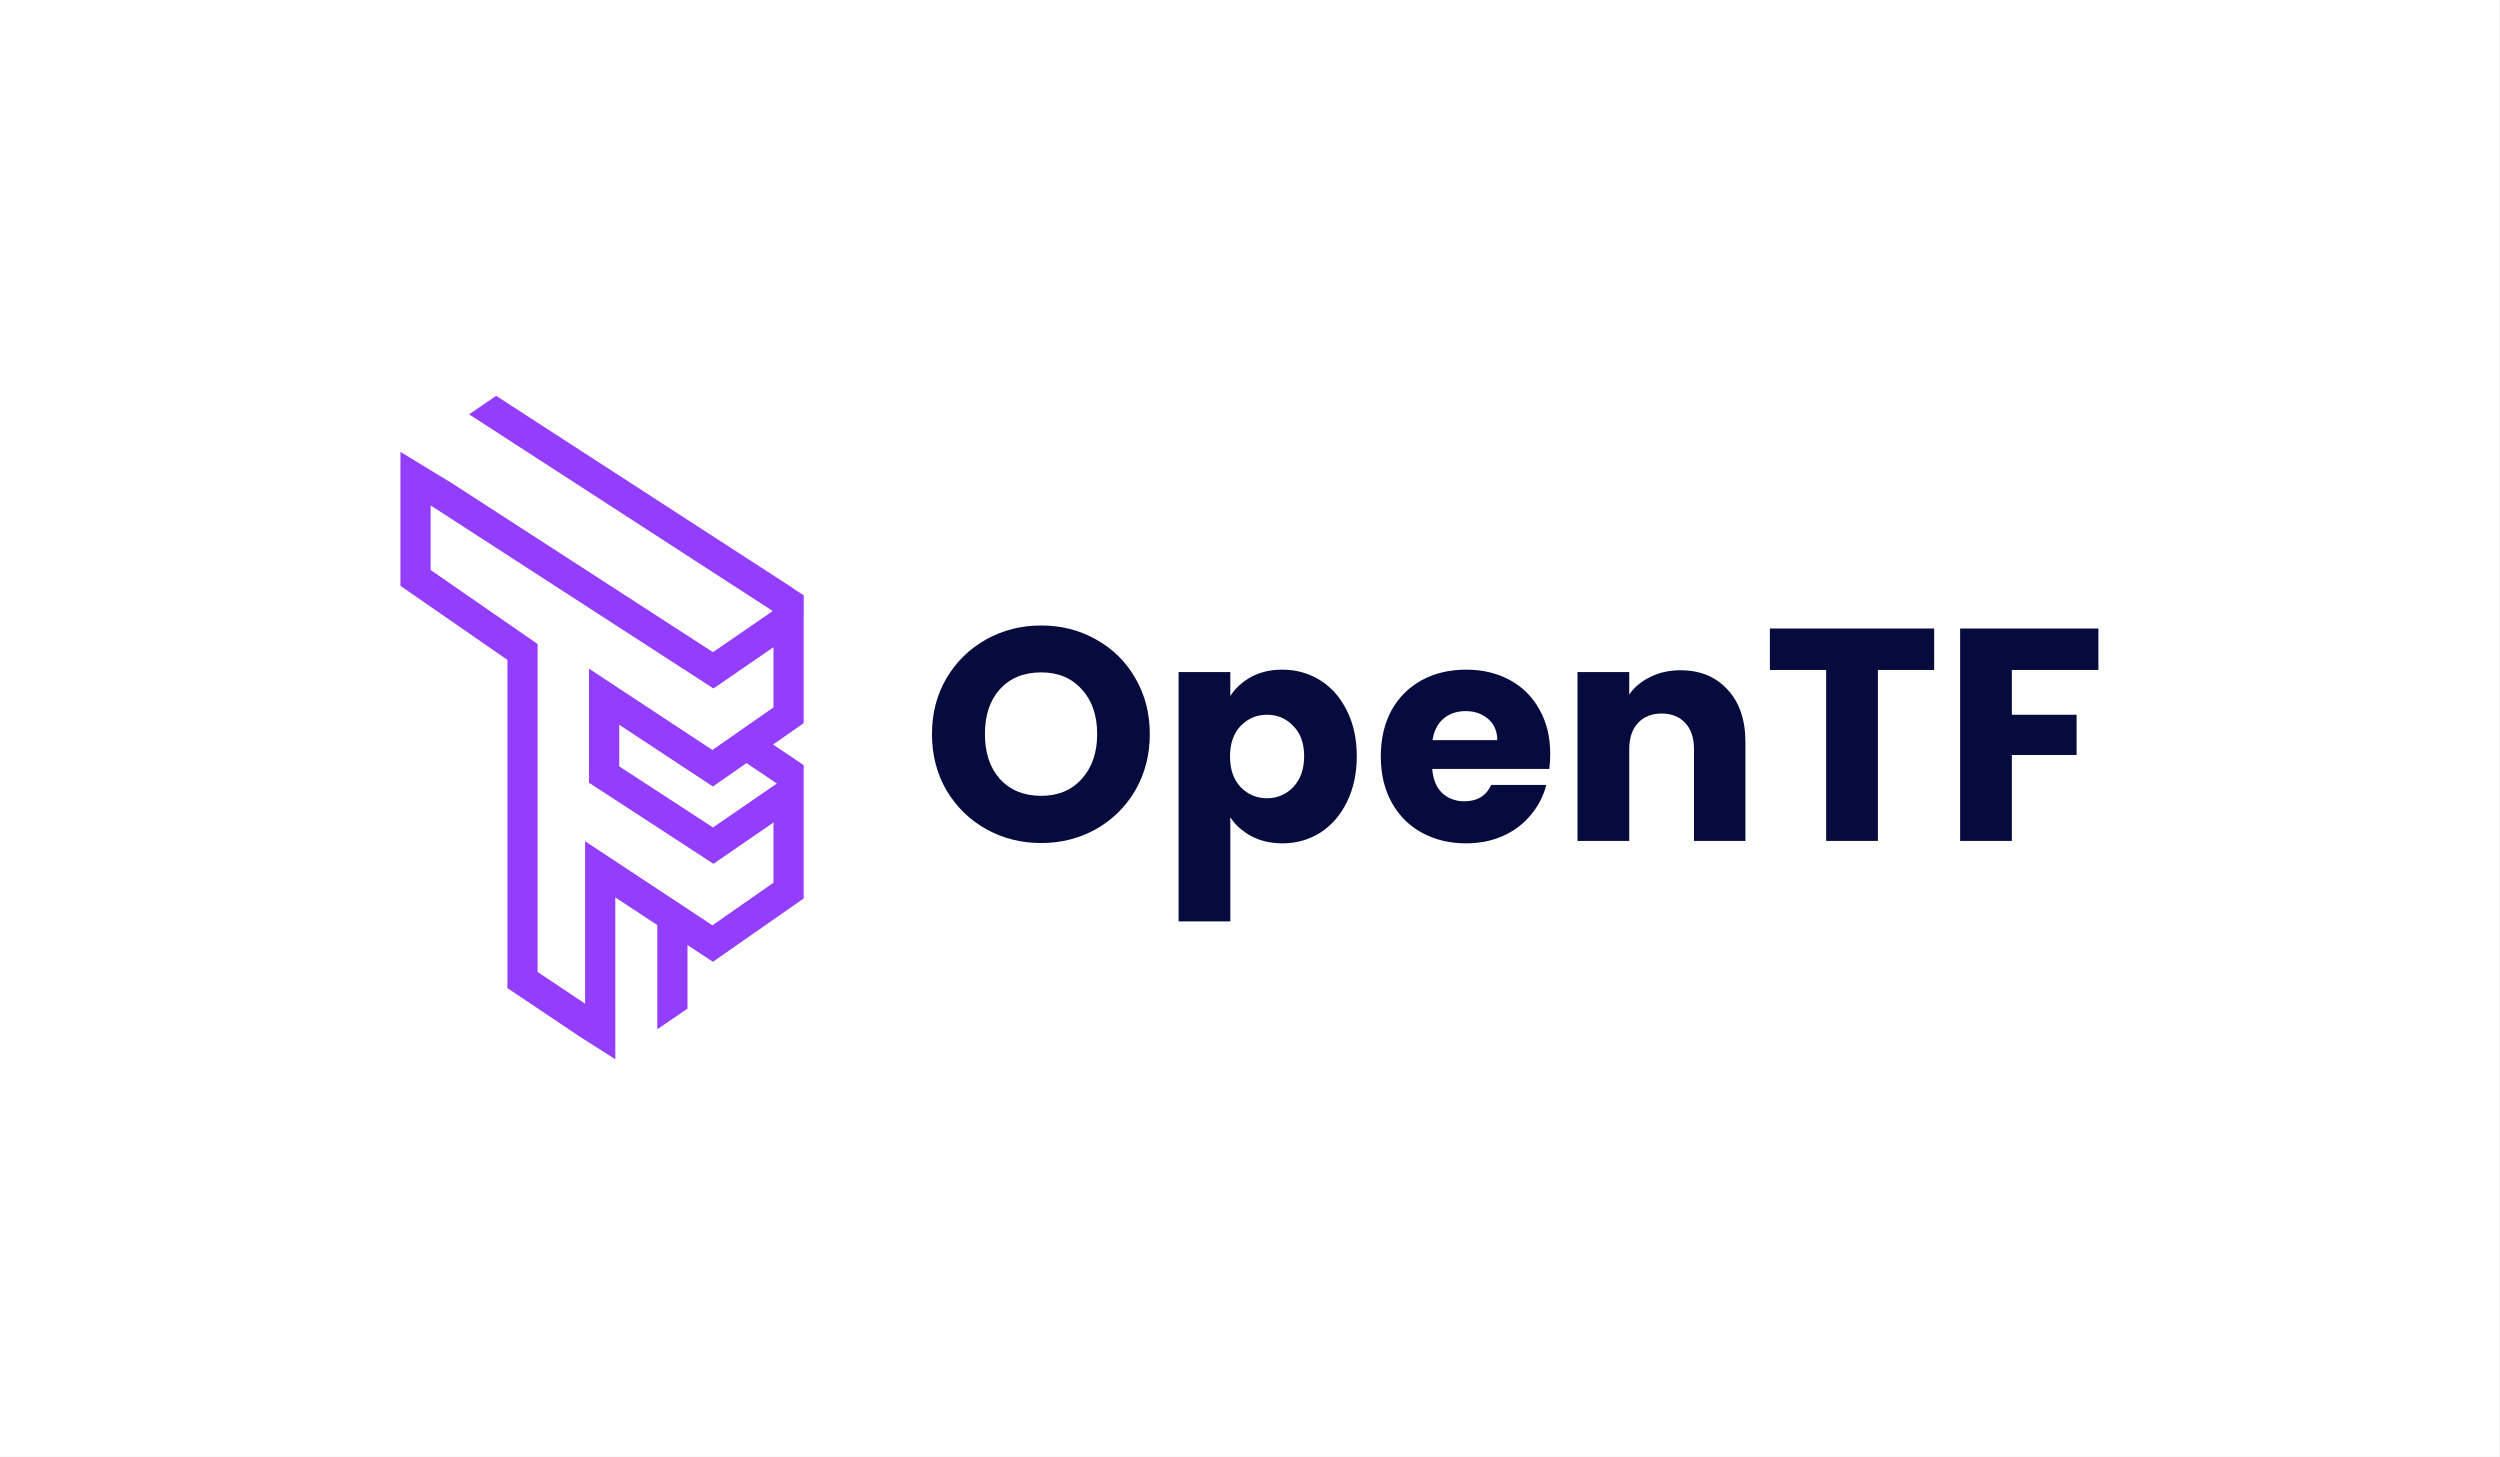
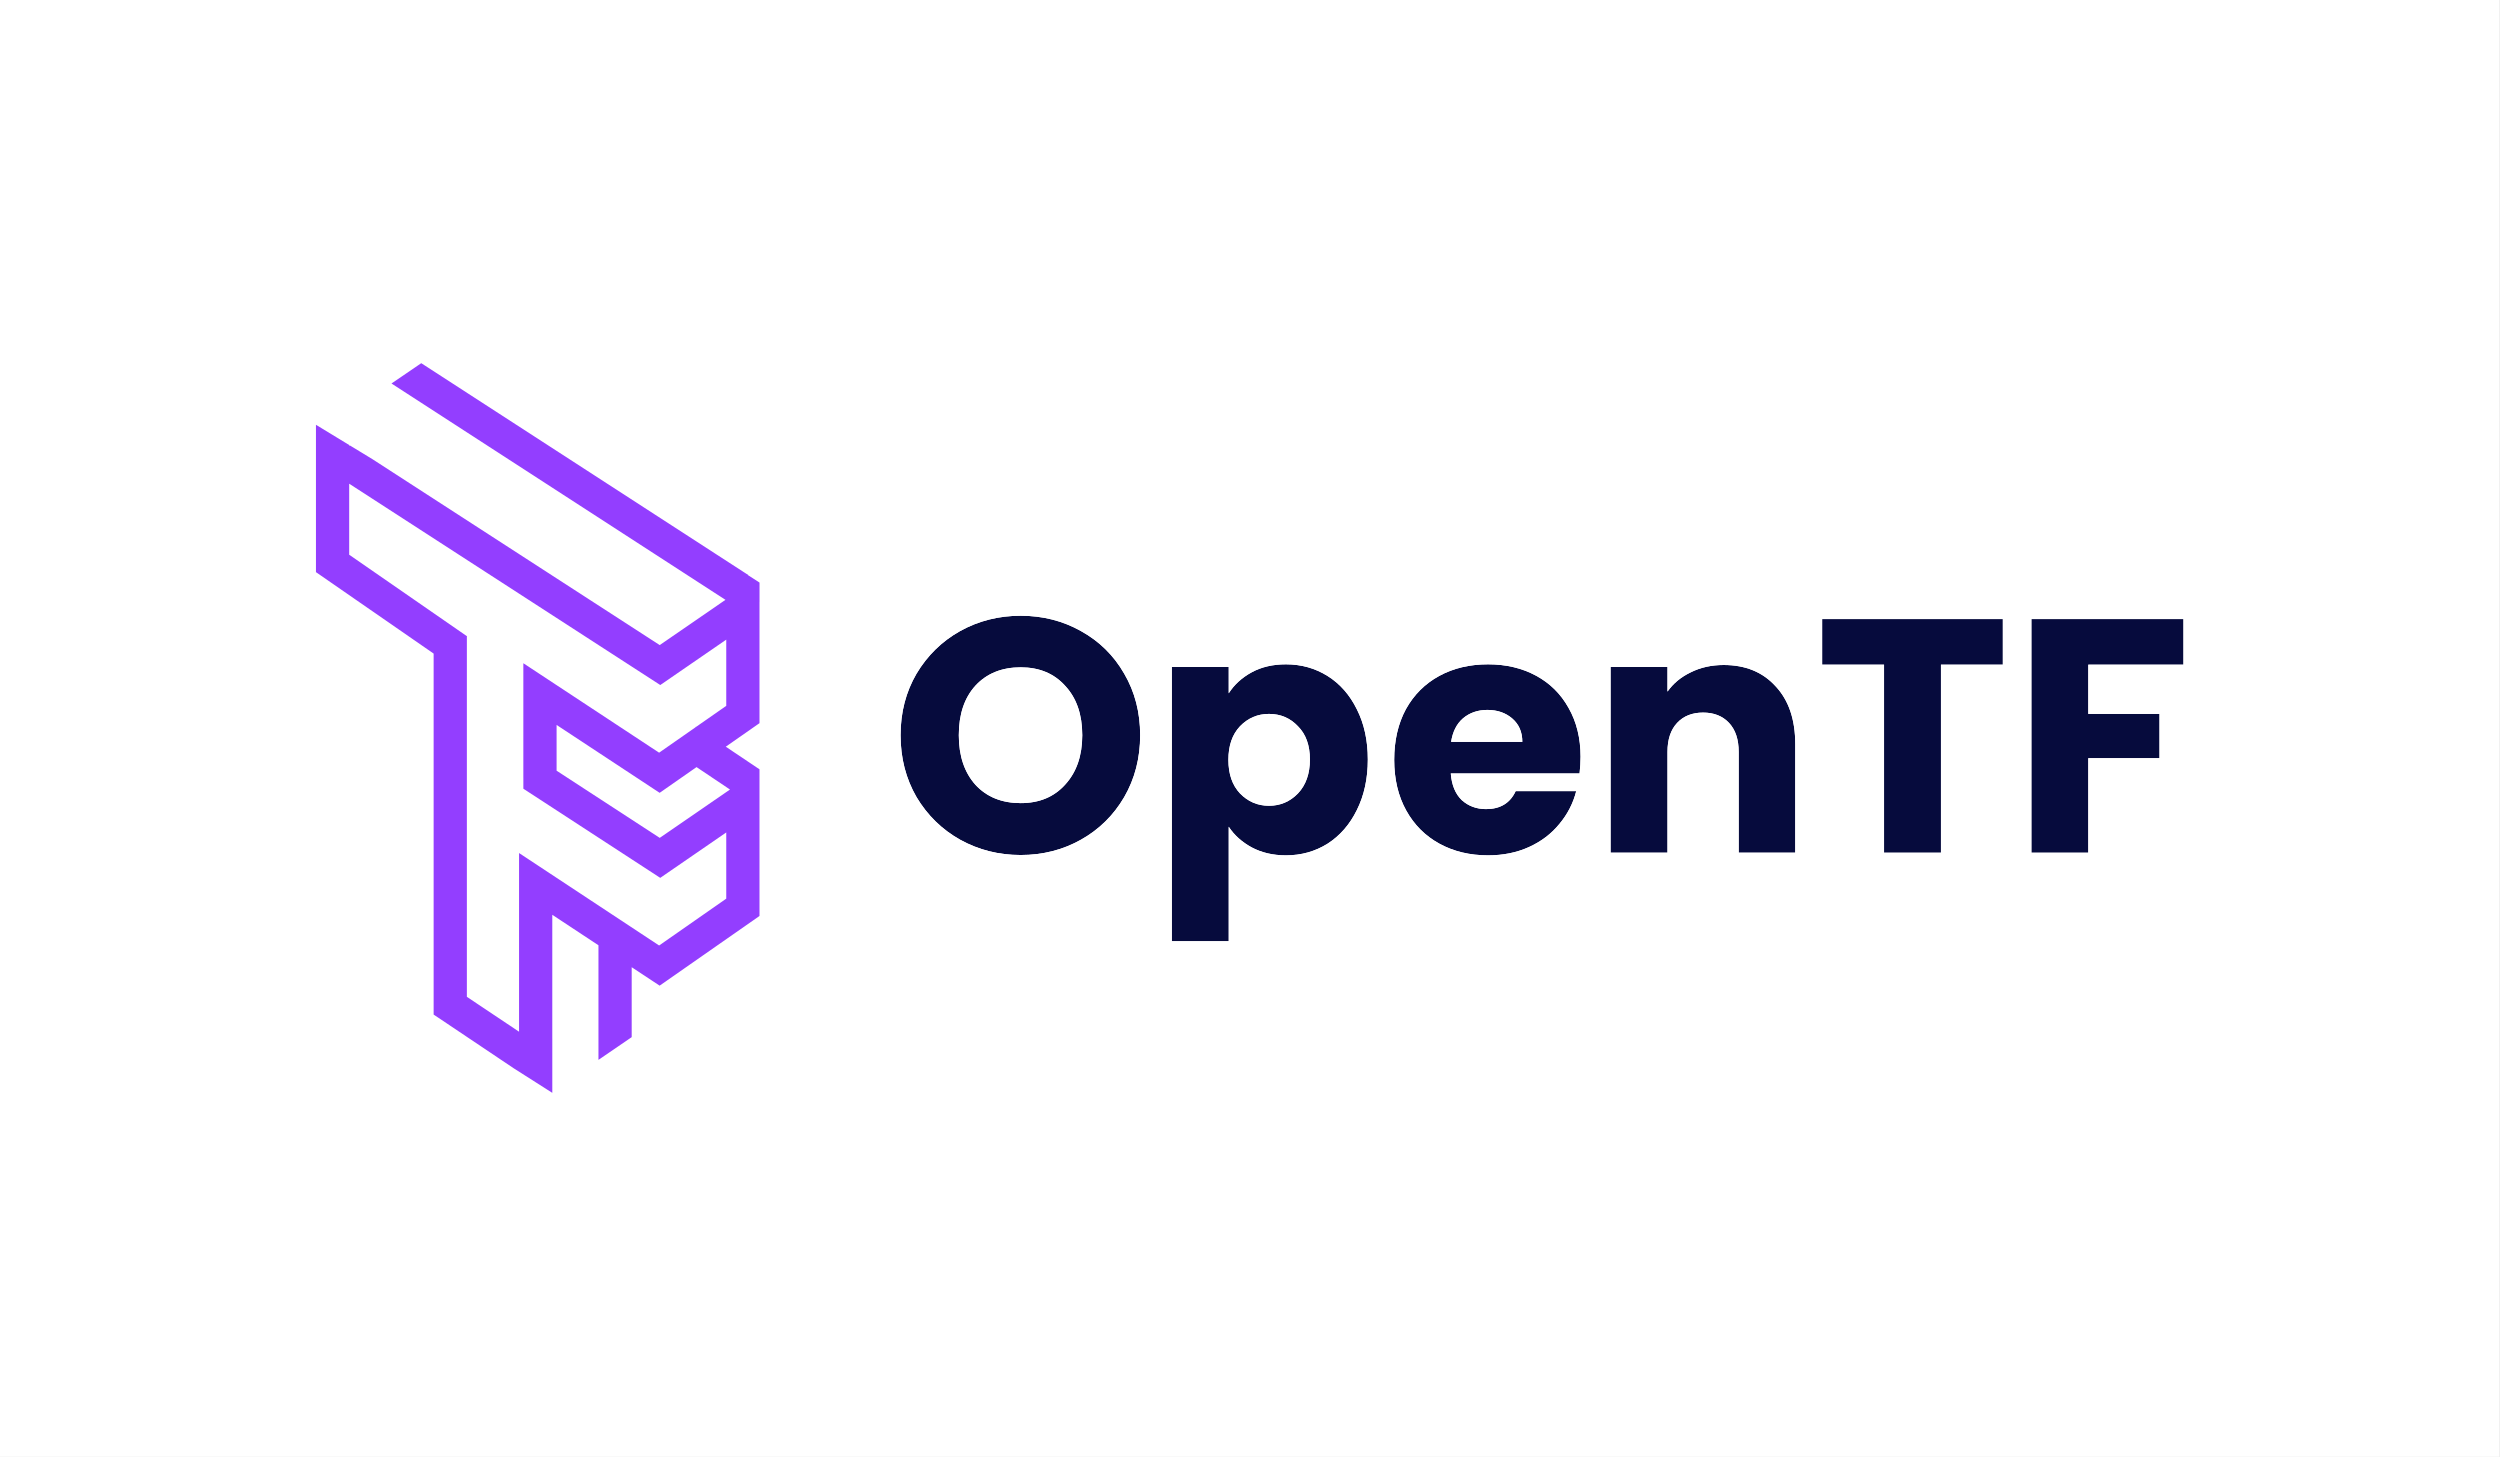
<svg xmlns="http://www.w3.org/2000/svg" width="1301" height="758" viewBox="0 0 1301 758" fill="none">
  <rect width="1300.5" height="758" fill="white" />
-   <path fill-rule="evenodd" clip-rule="evenodd" d="M258.204 206L244.119 215.612L402.142 317.974L371.032 339.381L235.145 251.441L224.351 244.87L224.11 245.243V244.724L208.385 235.152V304.867L264.065 343.405V514.216L270.072 518.231L301.979 539.636L320.211 551.243V525.639L320.205 525.638V467.001L342.051 481.42V535.638L357.776 524.885V491.799L370.997 500.525L418.243 467.557V398.216L418.268 398.179L418.243 398.162V398.124L418.216 398.143L402.291 387.458L418.243 376.327V319.073L418.26 319.048V309.81L412.769 306.261L412.903 306.209L258.204 206ZM304.48 437.78V522.317L279.79 505.812V335.467H279.731L279.891 335.236L224.11 296.627V263.03L371.3 358.285L402.518 336.803V368.125L388.282 378.059L388.178 377.989L387.997 378.258L370.748 390.294L306.511 347.971V402.04H306.519V407.343L371.286 449.524L402.518 428.033V459.355L370.752 481.522L304.48 437.78ZM371.001 409.292L388.456 397.112L404.282 407.731L371.045 430.602L322.244 398.818V377.168L371.001 409.292Z" fill="#933EFF" />
-   <path d="M541.837 438.717C531.446 438.717 521.894 436.302 513.182 431.473C504.575 426.645 497.7 419.926 492.557 411.318C487.519 402.605 485 392.842 485 382.03C485 371.217 487.519 361.507 492.557 352.899C497.7 344.291 504.575 337.572 513.182 332.743C521.894 327.914 531.446 325.5 541.837 325.5C552.228 325.5 561.727 327.914 570.334 332.743C579.046 337.572 585.869 344.291 590.802 352.899C595.84 361.507 598.359 371.217 598.359 382.03C598.359 392.842 595.84 402.605 590.802 411.318C585.764 419.926 578.941 426.645 570.334 431.473C561.727 436.302 552.228 438.717 541.837 438.717ZM541.837 414.152C550.654 414.152 557.686 411.213 562.934 405.334C568.287 399.456 570.964 391.687 570.964 382.03C570.964 372.267 568.287 364.499 562.934 358.725C557.686 352.846 550.654 349.907 541.837 349.907C532.915 349.907 525.778 352.794 520.425 358.567C515.177 364.341 512.553 372.162 512.553 382.03C512.553 391.792 515.177 399.613 520.425 405.492C525.778 411.266 532.915 414.152 541.837 414.152Z" fill="#060B3D" />
-   <path d="M640.26 362.189C642.884 358.095 646.505 354.788 651.123 352.269C655.742 349.749 661.147 348.49 667.34 348.49C674.582 348.49 681.143 350.327 687.02 354.001C692.898 357.675 697.517 362.924 700.875 369.747C704.339 376.571 706.071 384.497 706.071 393.525C706.071 402.552 704.339 410.531 700.875 417.459C697.517 424.283 692.898 429.584 687.02 433.363C681.143 437.037 674.582 438.874 667.34 438.874C661.252 438.874 655.847 437.615 651.123 435.095C646.505 432.576 642.884 429.321 640.26 425.332V479.5H613.337V349.749H640.26V362.189ZM678.676 393.525C678.676 386.806 676.787 381.557 673.008 377.778C669.334 373.894 664.768 371.952 659.31 371.952C653.957 371.952 649.392 373.894 645.613 377.778C641.939 381.662 640.102 386.964 640.102 393.682C640.102 400.4 641.939 405.702 645.613 409.586C649.392 413.47 653.957 415.412 659.31 415.412C664.664 415.412 669.229 413.47 673.008 409.586C676.787 405.597 678.676 400.243 678.676 393.525Z" fill="#060B3D" />
-   <path d="M806.735 392.265C806.735 394.784 806.578 397.409 806.263 400.138H745.332C745.752 405.597 747.484 409.796 750.528 412.735C753.677 415.57 757.508 416.987 762.021 416.987C768.739 416.987 773.41 414.152 776.034 408.484H804.688C803.219 414.257 800.542 419.454 796.659 424.073C792.88 428.692 788.104 432.313 782.332 434.938C776.559 437.562 770.103 438.874 762.966 438.874C754.359 438.874 746.697 437.037 739.979 433.363C733.262 429.689 728.014 424.44 724.235 417.617C720.456 410.793 718.567 402.815 718.567 393.682C718.567 384.549 720.404 376.571 724.078 369.747C727.856 362.924 733.104 357.675 739.822 354.001C746.539 350.327 754.254 348.49 762.966 348.49C771.468 348.49 779.025 350.274 785.638 353.844C792.25 357.413 797.394 362.504 801.067 369.118C804.846 375.731 806.735 383.447 806.735 392.265ZM779.183 385.179C779.183 380.56 777.608 376.886 774.459 374.156C771.311 371.427 767.374 370.062 762.651 370.062C758.138 370.062 754.307 371.375 751.158 373.999C748.114 376.623 746.225 380.35 745.49 385.179H779.183Z" fill="#060B3D" />
-   <path d="M874.469 348.805C884.755 348.805 892.942 352.164 899.03 358.882C905.223 365.496 908.319 374.629 908.319 386.281V437.615H881.554V389.903C881.554 384.024 880.032 379.458 876.988 376.203C873.944 372.949 869.851 371.322 864.707 371.322C859.564 371.322 855.471 372.949 852.427 376.203C849.383 379.458 847.861 384.024 847.861 389.903V437.615H820.938V349.749H847.861V361.402C850.59 357.518 854.264 354.473 858.882 352.269C863.5 349.959 868.696 348.805 874.469 348.805Z" fill="#060B3D" />
-   <path d="M1006.54 327.075V348.647H977.252V437.615H950.329V348.647H921.045V327.075H1006.54Z" fill="#060B3D" />
-   <path d="M1092 327.075V348.647H1046.97V371.952H1080.66V392.895H1046.97V437.615H1020.05V327.075H1092Z" fill="#060B3D" />
+   <path fill-rule="evenodd" clip-rule="evenodd" d="M219.218 189L203.726 199.571L377.528 312.155L343.311 335.7L193.858 238.98L181.983 231.752L181.718 232.161V231.59L164.423 221.063V297.739L225.663 340.126V527.992L232.3 532.429L267.362 555.951L287.415 568.718V540.556L287.41 540.555V476.063L311.437 491.922V551.555L328.732 539.727V503.337L343.273 512.935L395.237 476.675V400.409L395.265 400.369L395.237 400.35V400.309L395.207 400.33L377.692 388.578L395.237 376.335V313.364L395.255 313.336V303.176L389.216 299.272L389.363 299.215L219.218 189ZM270.114 443.925V536.903L242.958 518.75V331.395H242.894L243.07 331.14L181.718 288.676V251.724L343.606 356.491L377.942 332.864V367.314L362.284 378.24L362.169 378.163L361.97 378.459L342.999 391.697L272.347 345.148V404.616H272.356V410.448L343.591 456.841L377.942 433.204V467.654L343.003 492.034L270.114 443.925ZM343.278 412.592L362.475 399.196L379.882 410.875L343.326 436.029L289.652 401.072V377.26L343.278 412.592Z" fill="#933EFF" />
+   <mask id="path-2-outside-1_148_18" maskUnits="userSpaceOnUse" x="466.66" y="318.433" width="671" height="173" fill="black">
+     <rect fill="white" x="466.66" y="318.433" width="671" height="173" />
+     <path d="M531.172 444.955C519.743 444.955 509.238 442.299 499.656 436.988C490.19 431.677 482.629 424.288 476.972 414.82C471.431 405.237 468.66 394.499 468.66 382.607C468.66 370.715 471.431 360.035 476.972 350.567C482.629 341.1 490.19 333.71 499.656 328.399C509.238 323.088 519.743 320.433 531.172 320.433C542.601 320.433 553.049 323.088 562.515 328.399C572.097 333.71 579.601 341.1 585.027 350.567C590.568 360.035 593.338 370.715 593.338 382.607C593.338 394.499 590.568 405.237 585.027 414.82C579.485 424.288 571.982 431.677 562.515 436.988C553.049 442.299 542.601 444.955 531.172 444.955ZM531.172 417.938C540.87 417.938 548.604 414.705 554.376 408.239C560.264 401.773 563.208 393.229 563.208 382.607C563.208 371.87 560.264 363.326 554.376 356.975C548.604 350.51 540.87 347.277 531.172 347.277C521.36 347.277 513.51 350.452 507.622 356.802C501.85 363.152 498.964 371.754 498.964 382.607C498.964 393.345 501.85 401.946 507.622 408.412C513.51 414.762 521.36 417.938 531.172 417.938Z" />
+     <path d="M639.423 360.786C642.309 356.283 646.292 352.646 651.372 349.875C656.451 347.104 662.396 345.718 669.208 345.718C677.173 345.718 684.388 347.739 690.853 351.78C697.318 355.821 702.397 361.594 706.092 369.099C709.901 376.603 711.806 385.32 711.806 395.25C711.806 405.179 709.901 413.954 706.092 421.574C702.397 429.079 697.318 434.91 690.853 439.066C684.388 443.107 677.173 445.128 669.208 445.128C662.512 445.128 656.567 443.742 651.372 440.971C646.292 438.2 642.309 434.621 639.423 430.234V489.81H609.812V347.104H639.423V360.786ZM681.675 395.25C681.675 387.861 679.597 382.088 675.442 377.931C671.401 373.659 666.379 371.523 660.376 371.523C654.489 371.523 649.467 373.659 645.311 377.931C641.27 382.203 639.25 388.034 639.25 395.423C639.25 402.812 641.27 408.643 645.311 412.915C649.467 417.187 654.489 419.323 660.376 419.323C666.264 419.323 671.286 417.187 675.442 412.915C679.597 408.528 681.675 402.639 681.675 395.25Z" />
+     <path d="M822.522 393.864C822.522 396.635 822.349 399.522 822.003 402.524H754.988C755.45 408.528 757.354 413.146 760.702 416.379C764.166 419.496 768.379 421.055 773.343 421.055C780.732 421.055 785.869 417.937 788.755 411.703H820.271C818.655 418.053 815.711 423.768 811.44 428.848C807.284 433.928 802.031 437.912 795.682 440.798C789.332 443.685 782.232 445.128 774.382 445.128C764.916 445.128 756.489 443.107 749.1 439.066C741.712 435.025 735.94 429.252 731.784 421.748C727.628 414.243 725.55 405.468 725.55 395.423C725.55 385.378 727.57 376.603 731.611 369.099C735.767 361.594 741.539 355.821 748.927 351.78C756.315 347.739 764.801 345.718 774.382 345.718C783.733 345.718 792.045 347.681 799.318 351.607C806.591 355.532 812.248 361.132 816.288 368.406C820.444 375.68 822.522 384.166 822.522 393.864ZM792.218 386.071C792.218 380.991 790.487 376.95 787.023 373.948C783.56 370.946 779.231 369.445 774.036 369.445C769.072 369.445 764.858 370.888 761.395 373.775C758.047 376.661 755.969 380.76 755.161 386.071H792.218Z" />
+     <path d="M897.019 346.065C908.333 346.065 917.337 349.759 924.033 357.149C930.844 364.422 934.25 374.467 934.25 387.283V443.742H904.812V391.267C904.812 384.801 903.138 379.778 899.79 376.199C896.442 372.62 891.94 370.83 886.283 370.83C880.626 370.83 876.124 372.62 872.776 376.199C869.429 379.778 867.755 384.801 867.755 391.267V443.742H838.143V347.104H867.755V359.92C870.756 355.648 874.797 352.299 879.876 349.875C884.956 347.335 890.67 346.065 897.019 346.065Z" />
+     <path d="M1042.27 322.165V345.891H1010.07V443.742H980.455V345.891H948.246V322.165H1042.27Z" />
+     <path d="M1136.27 322.165V345.891H1086.75V371.523H1123.8V394.557H1086.75V443.742H1057.14V322.165H1136.27Z" />
+   </mask>
+   <path d="M531.172 444.955C519.743 444.955 509.238 442.299 499.656 436.988C490.19 431.677 482.629 424.288 476.972 414.82C471.431 405.237 468.66 394.499 468.66 382.607C468.66 370.715 471.431 360.035 476.972 350.567C482.629 341.1 490.19 333.71 499.656 328.399C509.238 323.088 519.743 320.433 531.172 320.433C542.601 320.433 553.049 323.088 562.515 328.399C572.097 333.71 579.601 341.1 585.027 350.567C590.568 360.035 593.338 370.715 593.338 382.607C593.338 394.499 590.568 405.237 585.027 414.82C579.485 424.288 571.982 431.677 562.515 436.988C553.049 442.299 542.601 444.955 531.172 444.955ZM531.172 417.938C540.87 417.938 548.604 414.705 554.376 408.239C560.264 401.773 563.208 393.229 563.208 382.607C563.208 371.87 560.264 363.326 554.376 356.975C548.604 350.51 540.87 347.277 531.172 347.277C521.36 347.277 513.51 350.452 507.622 356.802C501.85 363.152 498.964 371.754 498.964 382.607C498.964 393.345 501.85 401.946 507.622 408.412C513.51 414.762 521.36 417.938 531.172 417.938Z" fill="#060B3D" />
+   <path d="M639.423 360.786C642.309 356.283 646.292 352.646 651.372 349.875C656.451 347.104 662.396 345.718 669.208 345.718C677.173 345.718 684.388 347.739 690.853 351.78C697.318 355.821 702.397 361.594 706.092 369.099C709.901 376.603 711.806 385.32 711.806 395.25C711.806 405.179 709.901 413.954 706.092 421.574C702.397 429.079 697.318 434.91 690.853 439.066C684.388 443.107 677.173 445.128 669.208 445.128C662.512 445.128 656.567 443.742 651.372 440.971C646.292 438.2 642.309 434.621 639.423 430.234V489.81H609.812V347.104H639.423V360.786ZM681.675 395.25C681.675 387.861 679.597 382.088 675.442 377.931C671.401 373.659 666.379 371.523 660.376 371.523C654.489 371.523 649.467 373.659 645.311 377.931C641.27 382.203 639.25 388.034 639.25 395.423C639.25 402.812 641.27 408.643 645.311 412.915C649.467 417.187 654.489 419.323 660.376 419.323C666.264 419.323 671.286 417.187 675.442 412.915C679.597 408.528 681.675 402.639 681.675 395.25Z" fill="#060B3D" />
+   <path d="M822.522 393.864C822.522 396.635 822.349 399.522 822.003 402.524H754.988C755.45 408.528 757.354 413.146 760.702 416.379C764.166 419.496 768.379 421.055 773.343 421.055C780.732 421.055 785.869 417.937 788.755 411.703H820.271C818.655 418.053 815.711 423.768 811.44 428.848C807.284 433.928 802.031 437.912 795.682 440.798C789.332 443.685 782.232 445.128 774.382 445.128C764.916 445.128 756.489 443.107 749.1 439.066C741.712 435.025 735.94 429.252 731.784 421.748C727.628 414.243 725.55 405.468 725.55 395.423C725.55 385.378 727.57 376.603 731.611 369.099C735.767 361.594 741.539 355.821 748.927 351.78C756.315 347.739 764.801 345.718 774.382 345.718C783.733 345.718 792.045 347.681 799.318 351.607C806.591 355.532 812.248 361.132 816.288 368.406C820.444 375.68 822.522 384.166 822.522 393.864ZM792.218 386.071C792.218 380.991 790.487 376.95 787.023 373.948C783.56 370.946 779.231 369.445 774.036 369.445C769.072 369.445 764.858 370.888 761.395 373.775C758.047 376.661 755.969 380.76 755.161 386.071H792.218Z" fill="#060B3D" />
+   <path d="M897.019 346.065C908.333 346.065 917.337 349.759 924.033 357.149C930.844 364.422 934.25 374.467 934.25 387.283V443.742H904.812V391.267C904.812 384.801 903.138 379.778 899.79 376.199C896.442 372.62 891.94 370.83 886.283 370.83C880.626 370.83 876.124 372.62 872.776 376.199C869.429 379.778 867.755 384.801 867.755 391.267V443.742H838.143V347.104H867.755V359.92C870.756 355.648 874.797 352.299 879.876 349.875C884.956 347.335 890.67 346.065 897.019 346.065Z" fill="#060B3D" />
+   <path d="M1042.27 322.165V345.891H1010.07V443.742H980.455V345.891H948.246V322.165H1042.27Z" fill="#060B3D" />
+   <path d="M1136.27 322.165V345.891H1086.75V371.523H1123.8V394.557H1086.75V443.742H1057.14V322.165H1136.27Z" fill="#060B3D" />
+   <path d="M531.172 444.955C519.743 444.955 509.238 442.299 499.656 436.988C490.19 431.677 482.629 424.288 476.972 414.82C471.431 405.237 468.66 394.499 468.66 382.607C468.66 370.715 471.431 360.035 476.972 350.567C482.629 341.1 490.19 333.71 499.656 328.399C509.238 323.088 519.743 320.433 531.172 320.433C542.601 320.433 553.049 323.088 562.515 328.399C572.097 333.71 579.601 341.1 585.027 350.567C590.568 360.035 593.338 370.715 593.338 382.607C593.338 394.499 590.568 405.237 585.027 414.82C579.485 424.288 571.982 431.677 562.515 436.988C553.049 442.299 542.601 444.955 531.172 444.955ZM531.172 417.938C540.87 417.938 548.604 414.705 554.376 408.239C560.264 401.773 563.208 393.229 563.208 382.607C563.208 371.87 560.264 363.326 554.376 356.975C548.604 350.51 540.87 347.277 531.172 347.277C521.36 347.277 513.51 350.452 507.622 356.802C501.85 363.152 498.964 371.754 498.964 382.607C498.964 393.345 501.85 401.946 507.622 408.412C513.51 414.762 521.36 417.938 531.172 417.938Z" stroke="white" stroke-width="2.2" mask="url(#path-2-outside-1_148_18)" />
+   <path d="M639.423 360.786C642.309 356.283 646.292 352.646 651.372 349.875C656.451 347.104 662.396 345.718 669.208 345.718C677.173 345.718 684.388 347.739 690.853 351.78C697.318 355.821 702.397 361.594 706.092 369.099C709.901 376.603 711.806 385.32 711.806 395.25C711.806 405.179 709.901 413.954 706.092 421.574C702.397 429.079 697.318 434.91 690.853 439.066C684.388 443.107 677.173 445.128 669.208 445.128C662.512 445.128 656.567 443.742 651.372 440.971C646.292 438.2 642.309 434.621 639.423 430.234V489.81H609.812V347.104H639.423V360.786ZM681.675 395.25C681.675 387.861 679.597 382.088 675.442 377.931C671.401 373.659 666.379 371.523 660.376 371.523C654.489 371.523 649.467 373.659 645.311 377.931C641.27 382.203 639.25 388.034 639.25 395.423C639.25 402.812 641.27 408.643 645.311 412.915C649.467 417.187 654.489 419.323 660.376 419.323C666.264 419.323 671.286 417.187 675.442 412.915C679.597 408.528 681.675 402.639 681.675 395.25Z" stroke="white" stroke-width="2.2" mask="url(#path-2-outside-1_148_18)" />
+   <path d="M822.522 393.864C822.522 396.635 822.349 399.522 822.003 402.524H754.988C755.45 408.528 757.354 413.146 760.702 416.379C764.166 419.496 768.379 421.055 773.343 421.055C780.732 421.055 785.869 417.937 788.755 411.703H820.271C818.655 418.053 815.711 423.768 811.44 428.848C807.284 433.928 802.031 437.912 795.682 440.798C789.332 443.685 782.232 445.128 774.382 445.128C764.916 445.128 756.489 443.107 749.1 439.066C741.712 435.025 735.94 429.252 731.784 421.748C727.628 414.243 725.55 405.468 725.55 395.423C725.55 385.378 727.57 376.603 731.611 369.099C735.767 361.594 741.539 355.821 748.927 351.78C756.315 347.739 764.801 345.718 774.382 345.718C783.733 345.718 792.045 347.681 799.318 351.607C806.591 355.532 812.248 361.132 816.288 368.406C820.444 375.68 822.522 384.166 822.522 393.864ZM792.218 386.071C792.218 380.991 790.487 376.95 787.023 373.948C783.56 370.946 779.231 369.445 774.036 369.445C769.072 369.445 764.858 370.888 761.395 373.775C758.047 376.661 755.969 380.76 755.161 386.071H792.218Z" stroke="white" stroke-width="2.2" mask="url(#path-2-outside-1_148_18)" />
+   <path d="M897.019 346.065C908.333 346.065 917.337 349.759 924.033 357.149C930.844 364.422 934.25 374.467 934.25 387.283V443.742H904.812V391.267C904.812 384.801 903.138 379.778 899.79 376.199C896.442 372.62 891.94 370.83 886.283 370.83C880.626 370.83 876.124 372.62 872.776 376.199C869.429 379.778 867.755 384.801 867.755 391.267V443.742H838.143V347.104H867.755V359.92C870.756 355.648 874.797 352.299 879.876 349.875C884.956 347.335 890.67 346.065 897.019 346.065Z" stroke="white" stroke-width="2.2" mask="url(#path-2-outside-1_148_18)" />
+   <path d="M1042.27 322.165V345.891H1010.07V443.742H980.455V345.891H948.246V322.165H1042.27Z" stroke="white" stroke-width="2.2" mask="url(#path-2-outside-1_148_18)" />
+   <path d="M1136.27 322.165V345.891H1086.75V371.523H1123.8V394.557H1086.75V443.742H1057.14V322.165H1136.27Z" stroke="white" stroke-width="2.2" mask="url(#path-2-outside-1_148_18)" />
</svg>
